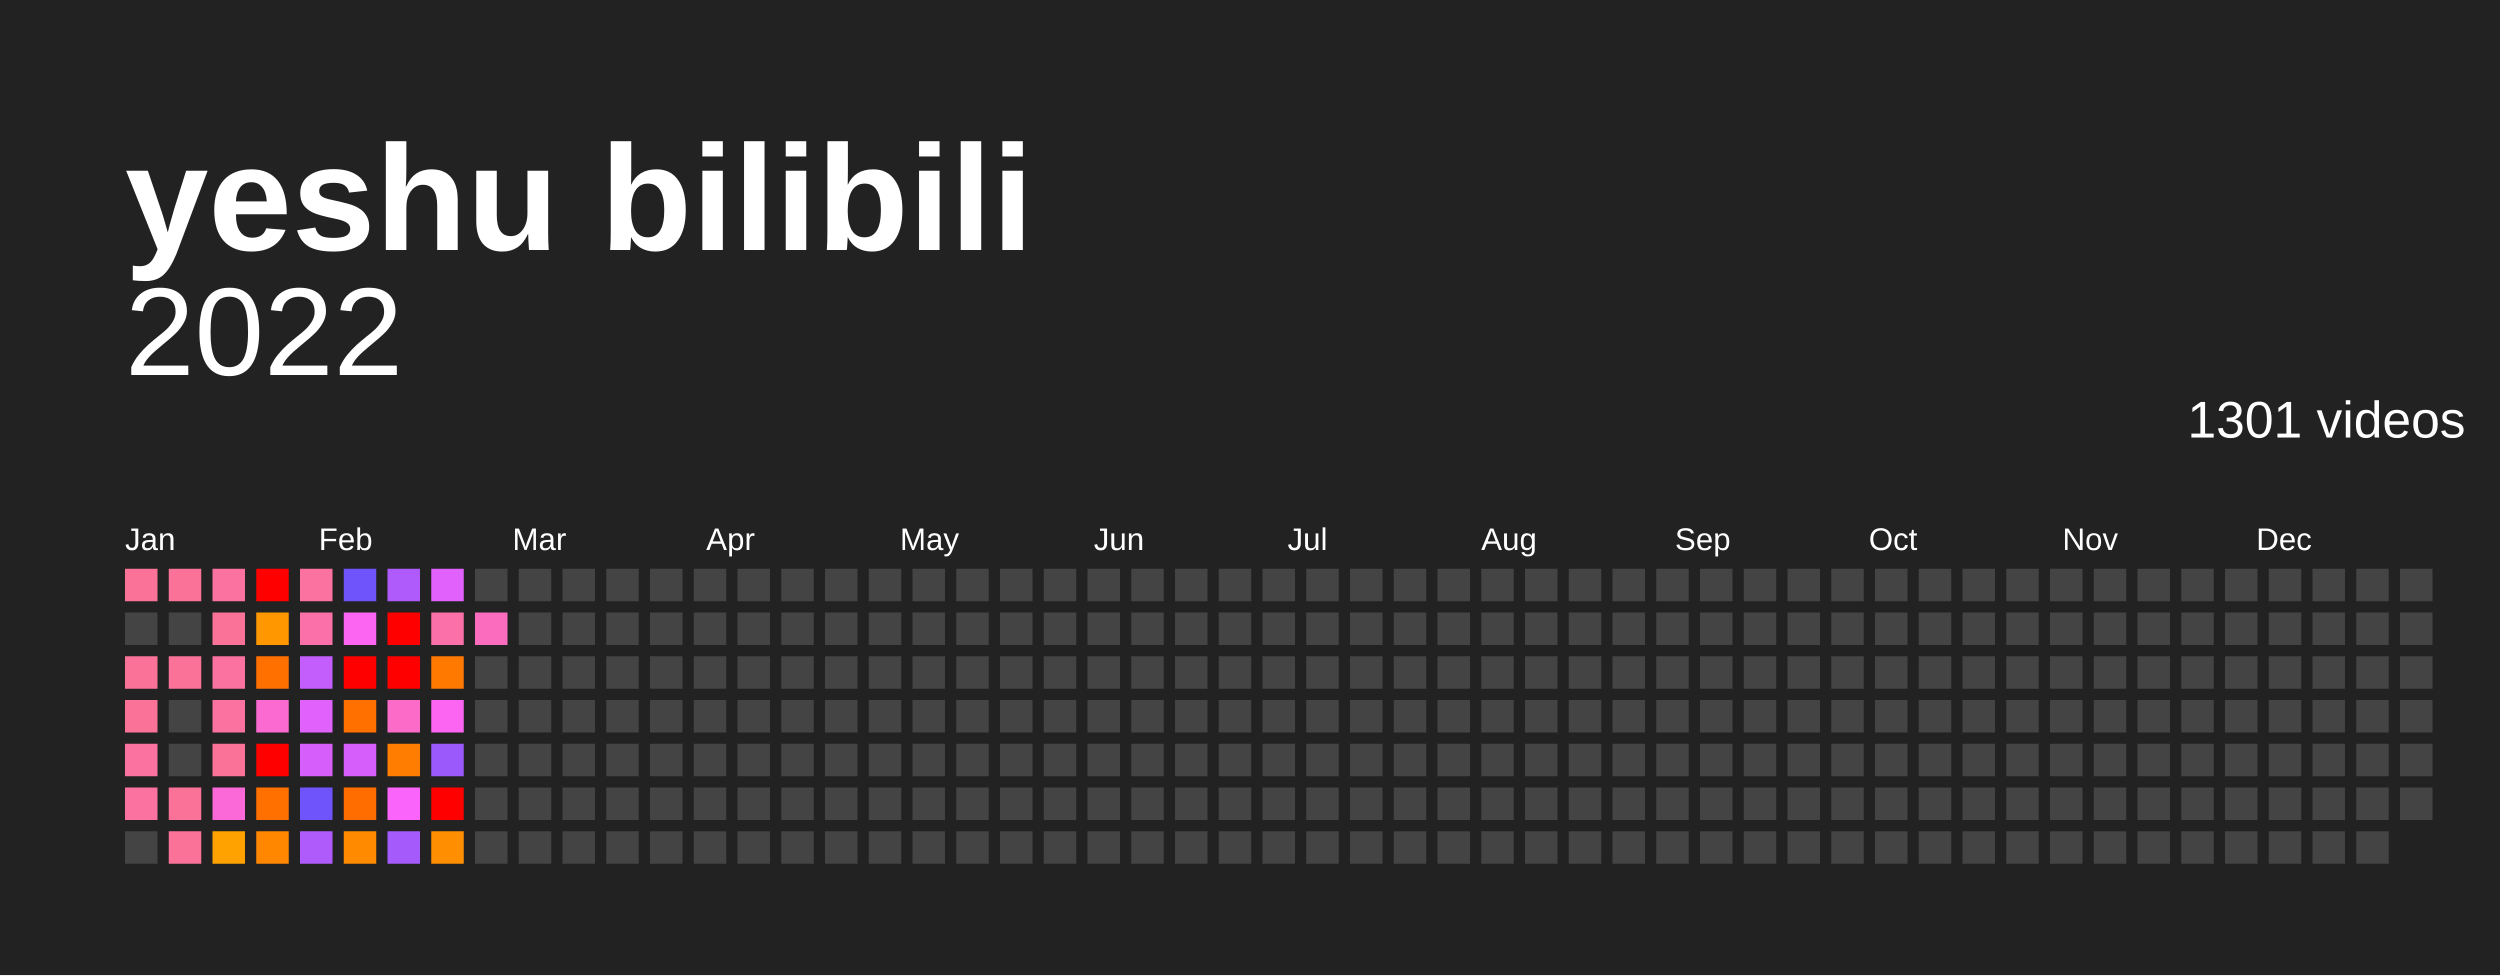
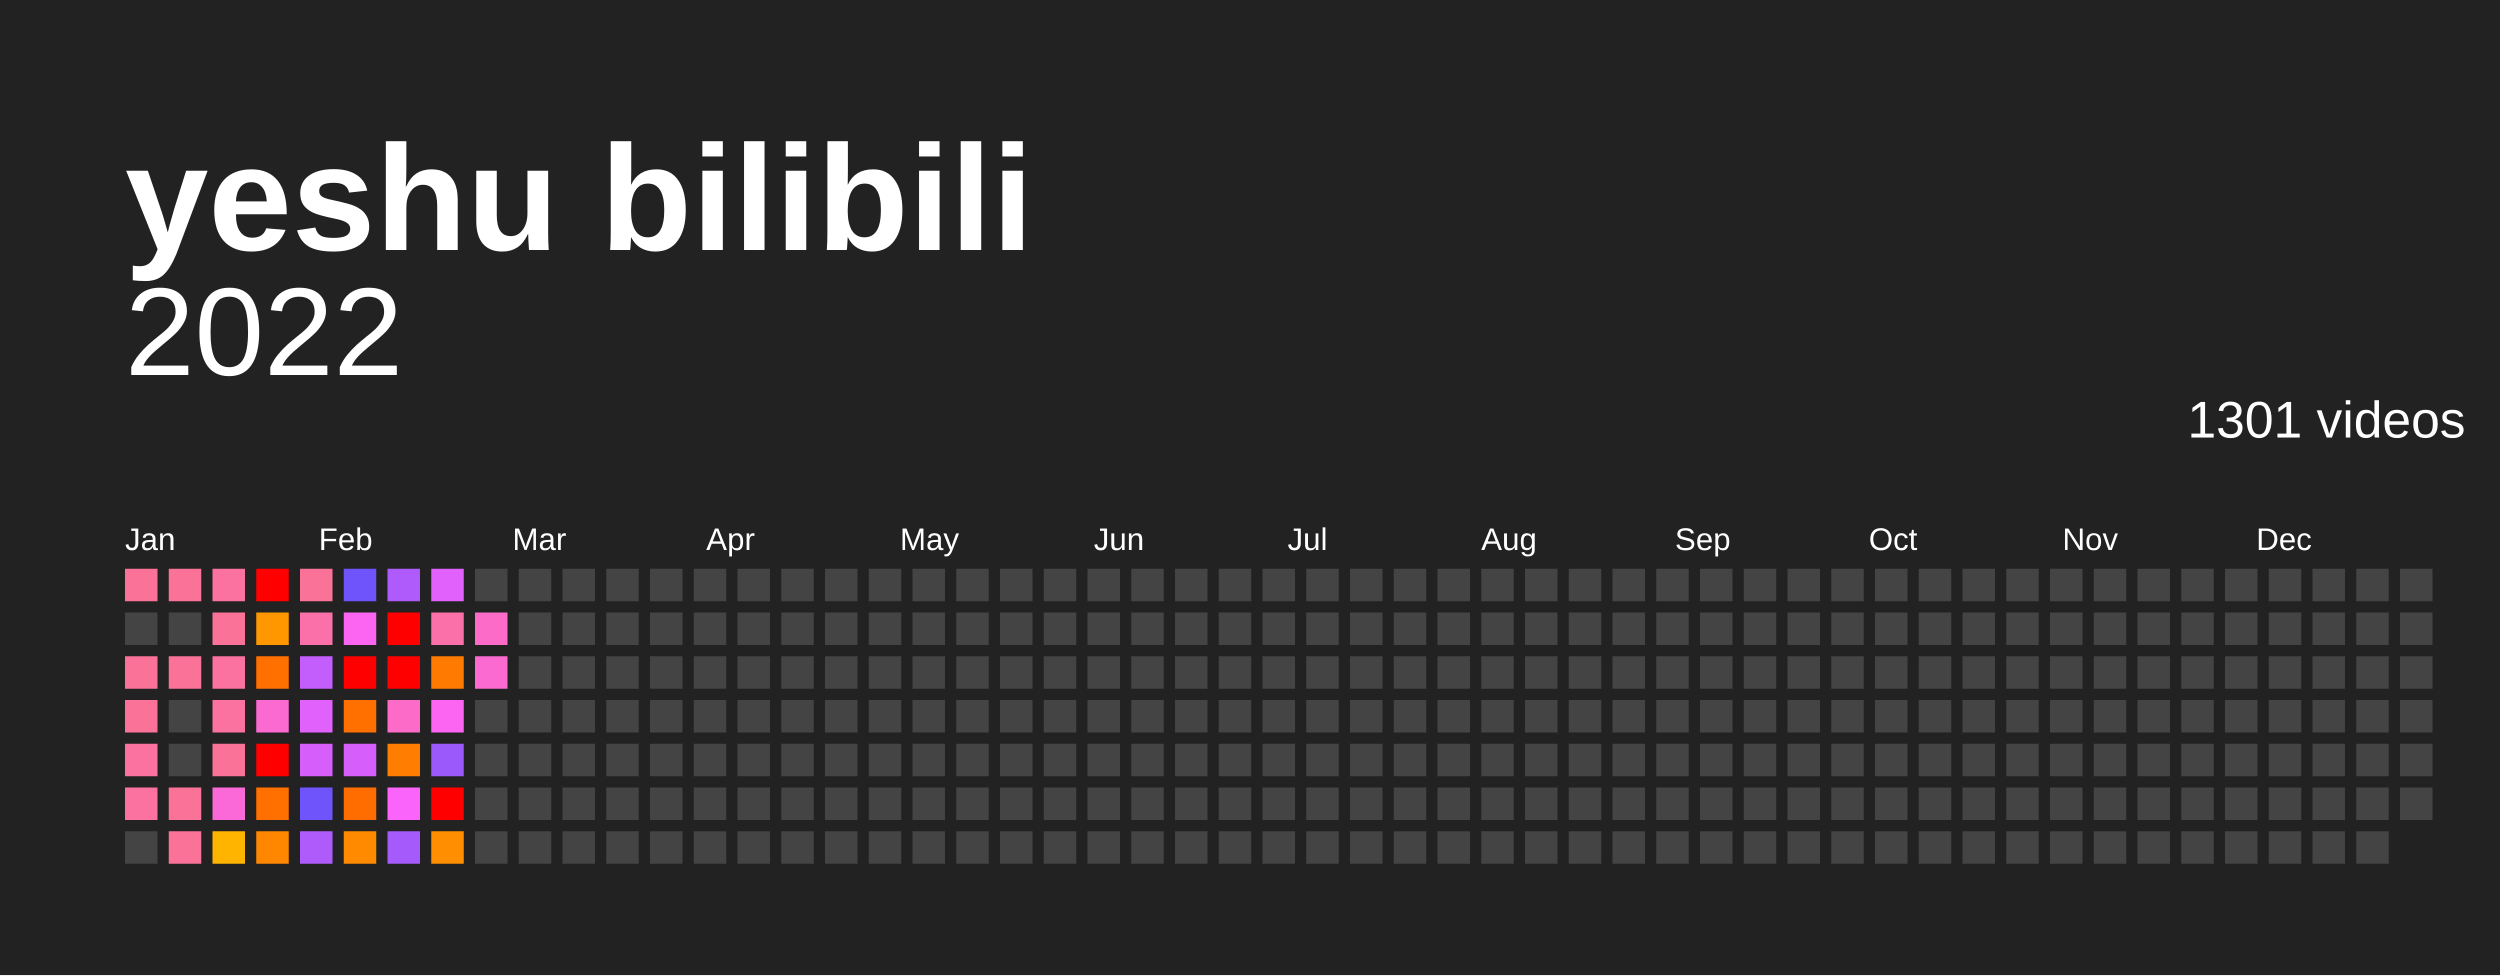
<svg xmlns="http://www.w3.org/2000/svg" baseProfile="full" height="78mm" version="1.1" viewBox="0,0,200,78" width="200mm">
  <defs />
  <rect fill="#222222" height="78" width="200" x="0" y="0" />
  <text fill="#FFFFFF" style="font-size:12px; font-family:Arial; font-weight:bold;" x="10" y="20">yeshu bilibili</text>
  <text alignment-baseline="hanging" fill="#FFFFFF" style="font-size:10.0px; font-family:Arial;" x="10" y="30">2022</text>
  <text alignment-baseline="hanging" fill="#FFFFFF" style="font-size:4.125px; font-family:Arial;" x="175" y="35">1301 videos</text>
  <text fill="#FFFFFF" style="font-size:2.5px; font-family:Arial" x="10.0" y="44">Jan</text>
  <text fill="#FFFFFF" style="font-size:2.5px; font-family:Arial" x="25.5" y="44">Feb</text>
  <text fill="#FFFFFF" style="font-size:2.5px; font-family:Arial" x="41.0" y="44">Mar</text>
  <text fill="#FFFFFF" style="font-size:2.5px; font-family:Arial" x="56.5" y="44">Apr</text>
  <text fill="#FFFFFF" style="font-size:2.5px; font-family:Arial" x="72.0" y="44">May</text>
  <text fill="#FFFFFF" style="font-size:2.5px; font-family:Arial" x="87.5" y="44">Jun</text>
  <text fill="#FFFFFF" style="font-size:2.5px; font-family:Arial" x="103.0" y="44">Jul</text>
  <text fill="#FFFFFF" style="font-size:2.5px; font-family:Arial" x="118.5" y="44">Aug</text>
  <text fill="#FFFFFF" style="font-size:2.5px; font-family:Arial" x="134.0" y="44">Sep</text>
  <text fill="#FFFFFF" style="font-size:2.5px; font-family:Arial" x="149.5" y="44">Oct</text>
  <text fill="#FFFFFF" style="font-size:2.5px; font-family:Arial" x="165.0" y="44">Nov</text>
  <text fill="#FFFFFF" style="font-size:2.5px; font-family:Arial" x="180.5" y="44">Dec</text>
  <rect fill="#fb7299" height="2.6" width="2.6" x="10.0" y="45.5" />
  <rect fill="#444444" height="2.6" width="2.6" x="10.0" y="49.0" />
  <rect fill="#fb7299" height="2.6" width="2.6" x="10.0" y="52.5" />
  <rect fill="#fb7299" height="2.6" width="2.6" x="10.0" y="56.0" />
  <rect fill="#fb71a0" height="2.6" width="2.6" x="10.0" y="59.5" />
  <rect fill="#fb71a0" height="2.6" width="2.6" x="10.0" y="63.0" />
  <rect fill="#444444" height="2.6" width="2.6" x="10.0" y="66.5" />
  <rect fill="#fb7299" height="2.6" width="2.6" x="13.5" y="45.5" />
  <rect fill="#444444" height="2.6" width="2.6" x="13.5" y="49.0" />
  <rect fill="#fb7299" height="2.6" width="2.6" x="13.5" y="52.5" />
  <rect fill="#444444" height="2.6" width="2.6" x="13.5" y="56.0" />
  <rect fill="#444444" height="2.6" width="2.6" x="13.5" y="59.5" />
  <rect fill="#fb7299" height="2.6" width="2.6" x="13.5" y="63.0" />
  <rect fill="#fb7299" height="2.6" width="2.6" x="13.5" y="66.5" />
  <rect fill="#fb71a0" height="2.6" width="2.6" x="17.0" y="45.5" />
  <rect fill="#fb7299" height="2.6" width="2.6" x="17.0" y="49.0" />
  <rect fill="#fb71a0" height="2.6" width="2.6" x="17.0" y="52.5" />
  <rect fill="#fb71a0" height="2.6" width="2.6" x="17.0" y="56.0" />
  <rect fill="#fb7299" height="2.6" width="2.6" x="17.0" y="59.5" />
  <rect fill="#fb69d8" height="2.6" width="2.6" x="17.0" y="63.0" />
-   <rect fill="#ffa200" height="2.6" width="2.6" x="17.0" y="66.5" />
+   <rect fill="#ffb500" height="2.6" width="2.6" x="17.0" y="66.5" />
  <rect fill="red" height="2.6" width="2.6" x="20.5" y="45.5" />
  <rect fill="#ff9700" height="2.6" width="2.6" x="20.5" y="49.0" />
  <rect fill="#ff7000" height="2.6" width="2.6" x="20.5" y="52.5" />
  <rect fill="#fb6ad0" height="2.6" width="2.6" x="20.5" y="56.0" />
  <rect fill="red" height="2.6" width="2.6" x="20.5" y="59.5" />
  <rect fill="#ff7000" height="2.6" width="2.6" x="20.5" y="63.0" />
  <rect fill="#ff8700" height="2.6" width="2.6" x="20.5" y="66.5" />
-   <rect fill="#fb71a0" height="2.6" width="2.6" x="24.0" y="45.5" />
+   <rect fill="#fb7299" height="2.6" width="2.6" x="24.0" y="45.5" />
  <rect fill="#fb70a8" height="2.6" width="2.6" x="24.0" y="49.0" />
  <rect fill="#c35dfb" height="2.6" width="2.6" x="24.0" y="52.5" />
  <rect fill="#e061fb" height="2.6" width="2.6" x="24.0" y="56.0" />
  <rect fill="#d65ffb" height="2.6" width="2.6" x="24.0" y="59.5" />
  <rect fill="#7054fb" height="2.6" width="2.6" x="24.0" y="63.0" />
  <rect fill="#af5bfb" height="2.6" width="2.6" x="24.0" y="66.5" />
  <rect fill="#7054fb" height="2.6" width="2.6" x="27.5" y="45.5" />
  <rect fill="#fb65f2" height="2.6" width="2.6" x="27.5" y="49.0" />
  <rect fill="red" height="2.6" width="2.6" x="27.5" y="52.5" />
  <rect fill="#ff7000" height="2.6" width="2.6" x="27.5" y="56.0" />
  <rect fill="#d65ffb" height="2.6" width="2.6" x="27.5" y="59.5" />
  <rect fill="#ff6d00" height="2.6" width="2.6" x="27.5" y="63.0" />
  <rect fill="#ff8a00" height="2.6" width="2.6" x="27.5" y="66.5" />
  <rect fill="#af5bfb" height="2.6" width="2.6" x="31.0" y="45.5" />
  <rect fill="red" height="2.6" width="2.6" x="31.0" y="49.0" />
  <rect fill="red" height="2.6" width="2.6" x="31.0" y="52.5" />
  <rect fill="#fb6bc7" height="2.6" width="2.6" x="31.0" y="56.0" />
  <rect fill="#ff7d00" height="2.6" width="2.6" x="31.0" y="59.5" />
  <rect fill="#fb64fb" height="2.6" width="2.6" x="31.0" y="63.0" />
  <rect fill="#a55afb" height="2.6" width="2.6" x="31.0" y="66.5" />
  <rect fill="#e061fb" height="2.6" width="2.6" x="34.5" y="45.5" />
  <rect fill="#fb70a8" height="2.6" width="2.6" x="34.5" y="49.0" />
-   <rect fill="#ff7800" height="2.6" width="2.6" x="34.5" y="52.5" />
+   <rect fill="#ff7a00" height="2.6" width="2.6" x="34.5" y="52.5" />
  <rect fill="#fb65f2" height="2.6" width="2.6" x="34.5" y="56.0" />
  <rect fill="#9b58fb" height="2.6" width="2.6" x="34.5" y="59.5" />
  <rect fill="red" height="2.6" width="2.6" x="34.5" y="63.0" />
  <rect fill="#ff8f00" height="2.6" width="2.6" x="34.5" y="66.5" />
  <rect fill="#444444" height="2.6" width="2.6" x="38.0" y="45.5" />
-   <rect fill="#fb6cbf" height="2.6" width="2.6" x="38.0" y="49.0" />
-   <rect fill="#444444" height="2.6" width="2.6" x="38.0" y="52.5" />
+   <rect fill="#fb6bc7" height="2.6" width="2.6" x="38.0" y="49.0" />
+   <rect fill="#fb6ad0" height="2.6" width="2.6" x="38.0" y="52.5" />
  <rect fill="#444444" height="2.6" width="2.6" x="38.0" y="56.0" />
  <rect fill="#444444" height="2.6" width="2.6" x="38.0" y="59.5" />
  <rect fill="#444444" height="2.6" width="2.6" x="38.0" y="63.0" />
  <rect fill="#444444" height="2.6" width="2.6" x="38.0" y="66.5" />
  <rect fill="#444444" height="2.6" width="2.6" x="41.5" y="45.5" />
  <rect fill="#444444" height="2.6" width="2.6" x="41.5" y="49.0" />
  <rect fill="#444444" height="2.6" width="2.6" x="41.5" y="52.5" />
  <rect fill="#444444" height="2.6" width="2.6" x="41.5" y="56.0" />
  <rect fill="#444444" height="2.6" width="2.6" x="41.5" y="59.5" />
  <rect fill="#444444" height="2.6" width="2.6" x="41.5" y="63.0" />
  <rect fill="#444444" height="2.6" width="2.6" x="41.5" y="66.5" />
  <rect fill="#444444" height="2.6" width="2.6" x="45.0" y="45.5" />
  <rect fill="#444444" height="2.6" width="2.6" x="45.0" y="49.0" />
  <rect fill="#444444" height="2.6" width="2.6" x="45.0" y="52.5" />
  <rect fill="#444444" height="2.6" width="2.6" x="45.0" y="56.0" />
  <rect fill="#444444" height="2.6" width="2.6" x="45.0" y="59.5" />
  <rect fill="#444444" height="2.6" width="2.6" x="45.0" y="63.0" />
  <rect fill="#444444" height="2.6" width="2.6" x="45.0" y="66.5" />
  <rect fill="#444444" height="2.6" width="2.6" x="48.5" y="45.5" />
  <rect fill="#444444" height="2.6" width="2.6" x="48.5" y="49.0" />
  <rect fill="#444444" height="2.6" width="2.6" x="48.5" y="52.5" />
  <rect fill="#444444" height="2.6" width="2.6" x="48.5" y="56.0" />
  <rect fill="#444444" height="2.6" width="2.6" x="48.5" y="59.5" />
  <rect fill="#444444" height="2.6" width="2.6" x="48.5" y="63.0" />
  <rect fill="#444444" height="2.6" width="2.6" x="48.5" y="66.5" />
  <rect fill="#444444" height="2.6" width="2.6" x="52.0" y="45.5" />
  <rect fill="#444444" height="2.6" width="2.6" x="52.0" y="49.0" />
  <rect fill="#444444" height="2.6" width="2.6" x="52.0" y="52.5" />
  <rect fill="#444444" height="2.6" width="2.6" x="52.0" y="56.0" />
  <rect fill="#444444" height="2.6" width="2.6" x="52.0" y="59.5" />
  <rect fill="#444444" height="2.6" width="2.6" x="52.0" y="63.0" />
  <rect fill="#444444" height="2.6" width="2.6" x="52.0" y="66.5" />
  <rect fill="#444444" height="2.6" width="2.6" x="55.5" y="45.5" />
  <rect fill="#444444" height="2.6" width="2.6" x="55.5" y="49.0" />
  <rect fill="#444444" height="2.6" width="2.6" x="55.5" y="52.5" />
  <rect fill="#444444" height="2.6" width="2.6" x="55.5" y="56.0" />
  <rect fill="#444444" height="2.6" width="2.6" x="55.5" y="59.5" />
  <rect fill="#444444" height="2.6" width="2.6" x="55.5" y="63.0" />
  <rect fill="#444444" height="2.6" width="2.6" x="55.5" y="66.5" />
  <rect fill="#444444" height="2.6" width="2.6" x="59.0" y="45.5" />
  <rect fill="#444444" height="2.6" width="2.6" x="59.0" y="49.0" />
  <rect fill="#444444" height="2.6" width="2.6" x="59.0" y="52.5" />
  <rect fill="#444444" height="2.6" width="2.6" x="59.0" y="56.0" />
  <rect fill="#444444" height="2.6" width="2.6" x="59.0" y="59.5" />
  <rect fill="#444444" height="2.6" width="2.6" x="59.0" y="63.0" />
  <rect fill="#444444" height="2.6" width="2.6" x="59.0" y="66.5" />
  <rect fill="#444444" height="2.6" width="2.6" x="62.5" y="45.5" />
  <rect fill="#444444" height="2.6" width="2.6" x="62.5" y="49.0" />
  <rect fill="#444444" height="2.6" width="2.6" x="62.5" y="52.5" />
  <rect fill="#444444" height="2.6" width="2.6" x="62.5" y="56.0" />
  <rect fill="#444444" height="2.6" width="2.6" x="62.5" y="59.5" />
  <rect fill="#444444" height="2.6" width="2.6" x="62.5" y="63.0" />
  <rect fill="#444444" height="2.6" width="2.6" x="62.5" y="66.5" />
  <rect fill="#444444" height="2.6" width="2.6" x="66.0" y="45.5" />
  <rect fill="#444444" height="2.6" width="2.6" x="66.0" y="49.0" />
  <rect fill="#444444" height="2.6" width="2.6" x="66.0" y="52.5" />
  <rect fill="#444444" height="2.6" width="2.6" x="66.0" y="56.0" />
  <rect fill="#444444" height="2.6" width="2.6" x="66.0" y="59.5" />
  <rect fill="#444444" height="2.6" width="2.6" x="66.0" y="63.0" />
  <rect fill="#444444" height="2.6" width="2.6" x="66.0" y="66.5" />
  <rect fill="#444444" height="2.6" width="2.6" x="69.5" y="45.5" />
  <rect fill="#444444" height="2.6" width="2.6" x="69.5" y="49.0" />
  <rect fill="#444444" height="2.6" width="2.6" x="69.5" y="52.5" />
  <rect fill="#444444" height="2.6" width="2.6" x="69.5" y="56.0" />
  <rect fill="#444444" height="2.6" width="2.6" x="69.5" y="59.5" />
  <rect fill="#444444" height="2.6" width="2.6" x="69.5" y="63.0" />
  <rect fill="#444444" height="2.6" width="2.6" x="69.5" y="66.5" />
  <rect fill="#444444" height="2.6" width="2.6" x="73.0" y="45.5" />
  <rect fill="#444444" height="2.6" width="2.6" x="73.0" y="49.0" />
  <rect fill="#444444" height="2.6" width="2.6" x="73.0" y="52.5" />
  <rect fill="#444444" height="2.6" width="2.6" x="73.0" y="56.0" />
  <rect fill="#444444" height="2.6" width="2.6" x="73.0" y="59.5" />
  <rect fill="#444444" height="2.6" width="2.6" x="73.0" y="63.0" />
  <rect fill="#444444" height="2.6" width="2.6" x="73.0" y="66.5" />
  <rect fill="#444444" height="2.6" width="2.6" x="76.5" y="45.5" />
  <rect fill="#444444" height="2.6" width="2.6" x="76.5" y="49.0" />
  <rect fill="#444444" height="2.6" width="2.6" x="76.5" y="52.5" />
  <rect fill="#444444" height="2.6" width="2.6" x="76.5" y="56.0" />
  <rect fill="#444444" height="2.6" width="2.6" x="76.5" y="59.5" />
  <rect fill="#444444" height="2.6" width="2.6" x="76.5" y="63.0" />
  <rect fill="#444444" height="2.6" width="2.6" x="76.5" y="66.5" />
  <rect fill="#444444" height="2.6" width="2.6" x="80.0" y="45.5" />
  <rect fill="#444444" height="2.6" width="2.6" x="80.0" y="49.0" />
  <rect fill="#444444" height="2.6" width="2.6" x="80.0" y="52.5" />
  <rect fill="#444444" height="2.6" width="2.6" x="80.0" y="56.0" />
  <rect fill="#444444" height="2.6" width="2.6" x="80.0" y="59.5" />
  <rect fill="#444444" height="2.6" width="2.6" x="80.0" y="63.0" />
  <rect fill="#444444" height="2.6" width="2.6" x="80.0" y="66.5" />
  <rect fill="#444444" height="2.6" width="2.6" x="83.5" y="45.5" />
  <rect fill="#444444" height="2.6" width="2.6" x="83.5" y="49.0" />
  <rect fill="#444444" height="2.6" width="2.6" x="83.5" y="52.5" />
  <rect fill="#444444" height="2.6" width="2.6" x="83.5" y="56.0" />
  <rect fill="#444444" height="2.6" width="2.6" x="83.5" y="59.5" />
  <rect fill="#444444" height="2.6" width="2.6" x="83.5" y="63.0" />
  <rect fill="#444444" height="2.6" width="2.6" x="83.5" y="66.5" />
  <rect fill="#444444" height="2.6" width="2.6" x="87.0" y="45.5" />
  <rect fill="#444444" height="2.6" width="2.6" x="87.0" y="49.0" />
  <rect fill="#444444" height="2.6" width="2.6" x="87.0" y="52.5" />
  <rect fill="#444444" height="2.6" width="2.6" x="87.0" y="56.0" />
  <rect fill="#444444" height="2.6" width="2.6" x="87.0" y="59.5" />
  <rect fill="#444444" height="2.6" width="2.6" x="87.0" y="63.0" />
  <rect fill="#444444" height="2.6" width="2.6" x="87.0" y="66.5" />
  <rect fill="#444444" height="2.6" width="2.6" x="90.5" y="45.5" />
  <rect fill="#444444" height="2.6" width="2.6" x="90.5" y="49.0" />
  <rect fill="#444444" height="2.6" width="2.6" x="90.5" y="52.5" />
  <rect fill="#444444" height="2.6" width="2.6" x="90.5" y="56.0" />
  <rect fill="#444444" height="2.6" width="2.6" x="90.5" y="59.5" />
  <rect fill="#444444" height="2.6" width="2.6" x="90.5" y="63.0" />
  <rect fill="#444444" height="2.6" width="2.6" x="90.5" y="66.5" />
  <rect fill="#444444" height="2.6" width="2.6" x="94.0" y="45.5" />
  <rect fill="#444444" height="2.6" width="2.6" x="94.0" y="49.0" />
  <rect fill="#444444" height="2.6" width="2.6" x="94.0" y="52.5" />
  <rect fill="#444444" height="2.6" width="2.6" x="94.0" y="56.0" />
  <rect fill="#444444" height="2.6" width="2.6" x="94.0" y="59.5" />
  <rect fill="#444444" height="2.6" width="2.6" x="94.0" y="63.0" />
  <rect fill="#444444" height="2.6" width="2.6" x="94.0" y="66.5" />
  <rect fill="#444444" height="2.6" width="2.6" x="97.5" y="45.5" />
  <rect fill="#444444" height="2.6" width="2.6" x="97.5" y="49.0" />
  <rect fill="#444444" height="2.6" width="2.6" x="97.5" y="52.5" />
  <rect fill="#444444" height="2.6" width="2.6" x="97.5" y="56.0" />
  <rect fill="#444444" height="2.6" width="2.6" x="97.5" y="59.5" />
  <rect fill="#444444" height="2.6" width="2.6" x="97.5" y="63.0" />
  <rect fill="#444444" height="2.6" width="2.6" x="97.5" y="66.5" />
  <rect fill="#444444" height="2.6" width="2.6" x="101.0" y="45.5" />
  <rect fill="#444444" height="2.6" width="2.6" x="101.0" y="49.0" />
  <rect fill="#444444" height="2.6" width="2.6" x="101.0" y="52.5" />
  <rect fill="#444444" height="2.6" width="2.6" x="101.0" y="56.0" />
  <rect fill="#444444" height="2.6" width="2.6" x="101.0" y="59.5" />
  <rect fill="#444444" height="2.6" width="2.6" x="101.0" y="63.0" />
  <rect fill="#444444" height="2.6" width="2.6" x="101.0" y="66.5" />
  <rect fill="#444444" height="2.6" width="2.6" x="104.5" y="45.5" />
  <rect fill="#444444" height="2.6" width="2.6" x="104.5" y="49.0" />
  <rect fill="#444444" height="2.6" width="2.6" x="104.5" y="52.5" />
  <rect fill="#444444" height="2.6" width="2.6" x="104.5" y="56.0" />
  <rect fill="#444444" height="2.6" width="2.6" x="104.5" y="59.5" />
  <rect fill="#444444" height="2.6" width="2.6" x="104.5" y="63.0" />
  <rect fill="#444444" height="2.6" width="2.6" x="104.5" y="66.5" />
  <rect fill="#444444" height="2.6" width="2.6" x="108.0" y="45.5" />
  <rect fill="#444444" height="2.6" width="2.6" x="108.0" y="49.0" />
  <rect fill="#444444" height="2.6" width="2.6" x="108.0" y="52.5" />
  <rect fill="#444444" height="2.6" width="2.6" x="108.0" y="56.0" />
  <rect fill="#444444" height="2.6" width="2.6" x="108.0" y="59.5" />
  <rect fill="#444444" height="2.6" width="2.6" x="108.0" y="63.0" />
  <rect fill="#444444" height="2.6" width="2.6" x="108.0" y="66.5" />
  <rect fill="#444444" height="2.6" width="2.6" x="111.5" y="45.5" />
  <rect fill="#444444" height="2.6" width="2.6" x="111.5" y="49.0" />
  <rect fill="#444444" height="2.6" width="2.6" x="111.5" y="52.5" />
  <rect fill="#444444" height="2.6" width="2.6" x="111.5" y="56.0" />
  <rect fill="#444444" height="2.6" width="2.6" x="111.5" y="59.5" />
  <rect fill="#444444" height="2.6" width="2.6" x="111.5" y="63.0" />
  <rect fill="#444444" height="2.6" width="2.6" x="111.5" y="66.5" />
  <rect fill="#444444" height="2.6" width="2.6" x="115.0" y="45.5" />
  <rect fill="#444444" height="2.6" width="2.6" x="115.0" y="49.0" />
  <rect fill="#444444" height="2.6" width="2.6" x="115.0" y="52.5" />
  <rect fill="#444444" height="2.6" width="2.6" x="115.0" y="56.0" />
  <rect fill="#444444" height="2.6" width="2.6" x="115.0" y="59.5" />
  <rect fill="#444444" height="2.6" width="2.6" x="115.0" y="63.0" />
  <rect fill="#444444" height="2.6" width="2.6" x="115.0" y="66.5" />
  <rect fill="#444444" height="2.6" width="2.6" x="118.5" y="45.5" />
  <rect fill="#444444" height="2.6" width="2.6" x="118.5" y="49.0" />
  <rect fill="#444444" height="2.6" width="2.6" x="118.5" y="52.5" />
  <rect fill="#444444" height="2.6" width="2.6" x="118.5" y="56.0" />
  <rect fill="#444444" height="2.6" width="2.6" x="118.5" y="59.5" />
  <rect fill="#444444" height="2.6" width="2.6" x="118.5" y="63.0" />
  <rect fill="#444444" height="2.6" width="2.6" x="118.5" y="66.5" />
  <rect fill="#444444" height="2.6" width="2.6" x="122.0" y="45.5" />
  <rect fill="#444444" height="2.6" width="2.6" x="122.0" y="49.0" />
  <rect fill="#444444" height="2.6" width="2.6" x="122.0" y="52.5" />
  <rect fill="#444444" height="2.6" width="2.6" x="122.0" y="56.0" />
  <rect fill="#444444" height="2.6" width="2.6" x="122.0" y="59.5" />
  <rect fill="#444444" height="2.6" width="2.6" x="122.0" y="63.0" />
  <rect fill="#444444" height="2.6" width="2.6" x="122.0" y="66.5" />
  <rect fill="#444444" height="2.6" width="2.6" x="125.5" y="45.5" />
  <rect fill="#444444" height="2.6" width="2.6" x="125.5" y="49.0" />
  <rect fill="#444444" height="2.6" width="2.6" x="125.5" y="52.5" />
  <rect fill="#444444" height="2.6" width="2.6" x="125.5" y="56.0" />
  <rect fill="#444444" height="2.6" width="2.6" x="125.5" y="59.5" />
  <rect fill="#444444" height="2.6" width="2.6" x="125.5" y="63.0" />
  <rect fill="#444444" height="2.6" width="2.6" x="125.5" y="66.5" />
  <rect fill="#444444" height="2.6" width="2.6" x="129.0" y="45.5" />
  <rect fill="#444444" height="2.6" width="2.6" x="129.0" y="49.0" />
  <rect fill="#444444" height="2.6" width="2.6" x="129.0" y="52.5" />
  <rect fill="#444444" height="2.6" width="2.6" x="129.0" y="56.0" />
  <rect fill="#444444" height="2.6" width="2.6" x="129.0" y="59.5" />
  <rect fill="#444444" height="2.6" width="2.6" x="129.0" y="63.0" />
  <rect fill="#444444" height="2.6" width="2.6" x="129.0" y="66.5" />
  <rect fill="#444444" height="2.6" width="2.6" x="132.5" y="45.5" />
  <rect fill="#444444" height="2.6" width="2.6" x="132.5" y="49.0" />
  <rect fill="#444444" height="2.6" width="2.6" x="132.5" y="52.5" />
  <rect fill="#444444" height="2.6" width="2.6" x="132.5" y="56.0" />
  <rect fill="#444444" height="2.6" width="2.6" x="132.5" y="59.5" />
  <rect fill="#444444" height="2.6" width="2.6" x="132.5" y="63.0" />
  <rect fill="#444444" height="2.6" width="2.6" x="132.5" y="66.5" />
  <rect fill="#444444" height="2.6" width="2.6" x="136.0" y="45.5" />
  <rect fill="#444444" height="2.6" width="2.6" x="136.0" y="49.0" />
  <rect fill="#444444" height="2.6" width="2.6" x="136.0" y="52.5" />
  <rect fill="#444444" height="2.6" width="2.6" x="136.0" y="56.0" />
  <rect fill="#444444" height="2.6" width="2.6" x="136.0" y="59.5" />
  <rect fill="#444444" height="2.6" width="2.6" x="136.0" y="63.0" />
  <rect fill="#444444" height="2.6" width="2.6" x="136.0" y="66.5" />
  <rect fill="#444444" height="2.6" width="2.6" x="139.5" y="45.5" />
  <rect fill="#444444" height="2.6" width="2.6" x="139.5" y="49.0" />
  <rect fill="#444444" height="2.6" width="2.6" x="139.5" y="52.5" />
  <rect fill="#444444" height="2.6" width="2.6" x="139.5" y="56.0" />
  <rect fill="#444444" height="2.6" width="2.6" x="139.5" y="59.5" />
  <rect fill="#444444" height="2.6" width="2.6" x="139.5" y="63.0" />
  <rect fill="#444444" height="2.6" width="2.6" x="139.5" y="66.5" />
  <rect fill="#444444" height="2.6" width="2.6" x="143.0" y="45.5" />
  <rect fill="#444444" height="2.6" width="2.6" x="143.0" y="49.0" />
  <rect fill="#444444" height="2.6" width="2.6" x="143.0" y="52.5" />
  <rect fill="#444444" height="2.6" width="2.6" x="143.0" y="56.0" />
  <rect fill="#444444" height="2.6" width="2.6" x="143.0" y="59.5" />
  <rect fill="#444444" height="2.6" width="2.6" x="143.0" y="63.0" />
  <rect fill="#444444" height="2.6" width="2.6" x="143.0" y="66.5" />
  <rect fill="#444444" height="2.6" width="2.6" x="146.5" y="45.5" />
  <rect fill="#444444" height="2.6" width="2.6" x="146.5" y="49.0" />
  <rect fill="#444444" height="2.6" width="2.6" x="146.5" y="52.5" />
  <rect fill="#444444" height="2.6" width="2.6" x="146.5" y="56.0" />
  <rect fill="#444444" height="2.6" width="2.6" x="146.5" y="59.5" />
  <rect fill="#444444" height="2.6" width="2.6" x="146.5" y="63.0" />
  <rect fill="#444444" height="2.6" width="2.6" x="146.5" y="66.5" />
  <rect fill="#444444" height="2.6" width="2.6" x="150.0" y="45.5" />
  <rect fill="#444444" height="2.6" width="2.6" x="150.0" y="49.0" />
  <rect fill="#444444" height="2.6" width="2.6" x="150.0" y="52.5" />
  <rect fill="#444444" height="2.6" width="2.6" x="150.0" y="56.0" />
  <rect fill="#444444" height="2.6" width="2.6" x="150.0" y="59.5" />
  <rect fill="#444444" height="2.6" width="2.6" x="150.0" y="63.0" />
  <rect fill="#444444" height="2.6" width="2.6" x="150.0" y="66.5" />
  <rect fill="#444444" height="2.6" width="2.6" x="153.5" y="45.5" />
  <rect fill="#444444" height="2.6" width="2.6" x="153.5" y="49.0" />
  <rect fill="#444444" height="2.6" width="2.6" x="153.5" y="52.5" />
  <rect fill="#444444" height="2.6" width="2.6" x="153.5" y="56.0" />
  <rect fill="#444444" height="2.6" width="2.6" x="153.5" y="59.5" />
  <rect fill="#444444" height="2.6" width="2.6" x="153.5" y="63.0" />
  <rect fill="#444444" height="2.6" width="2.6" x="153.5" y="66.5" />
  <rect fill="#444444" height="2.6" width="2.6" x="157.0" y="45.5" />
  <rect fill="#444444" height="2.6" width="2.6" x="157.0" y="49.0" />
  <rect fill="#444444" height="2.6" width="2.6" x="157.0" y="52.5" />
  <rect fill="#444444" height="2.6" width="2.6" x="157.0" y="56.0" />
  <rect fill="#444444" height="2.6" width="2.6" x="157.0" y="59.5" />
  <rect fill="#444444" height="2.6" width="2.6" x="157.0" y="63.0" />
  <rect fill="#444444" height="2.6" width="2.6" x="157.0" y="66.5" />
  <rect fill="#444444" height="2.6" width="2.6" x="160.5" y="45.5" />
  <rect fill="#444444" height="2.6" width="2.6" x="160.5" y="49.0" />
  <rect fill="#444444" height="2.6" width="2.6" x="160.5" y="52.5" />
  <rect fill="#444444" height="2.6" width="2.6" x="160.5" y="56.0" />
  <rect fill="#444444" height="2.6" width="2.6" x="160.5" y="59.5" />
  <rect fill="#444444" height="2.6" width="2.6" x="160.5" y="63.0" />
  <rect fill="#444444" height="2.6" width="2.6" x="160.5" y="66.5" />
  <rect fill="#444444" height="2.6" width="2.6" x="164.0" y="45.5" />
  <rect fill="#444444" height="2.6" width="2.6" x="164.0" y="49.0" />
  <rect fill="#444444" height="2.6" width="2.6" x="164.0" y="52.5" />
  <rect fill="#444444" height="2.6" width="2.6" x="164.0" y="56.0" />
  <rect fill="#444444" height="2.6" width="2.6" x="164.0" y="59.5" />
  <rect fill="#444444" height="2.6" width="2.6" x="164.0" y="63.0" />
  <rect fill="#444444" height="2.6" width="2.6" x="164.0" y="66.5" />
  <rect fill="#444444" height="2.6" width="2.6" x="167.5" y="45.5" />
  <rect fill="#444444" height="2.6" width="2.6" x="167.5" y="49.0" />
  <rect fill="#444444" height="2.6" width="2.6" x="167.5" y="52.5" />
  <rect fill="#444444" height="2.6" width="2.6" x="167.5" y="56.0" />
  <rect fill="#444444" height="2.6" width="2.6" x="167.5" y="59.5" />
  <rect fill="#444444" height="2.6" width="2.6" x="167.5" y="63.0" />
  <rect fill="#444444" height="2.6" width="2.6" x="167.5" y="66.5" />
  <rect fill="#444444" height="2.6" width="2.6" x="171.0" y="45.5" />
  <rect fill="#444444" height="2.6" width="2.6" x="171.0" y="49.0" />
  <rect fill="#444444" height="2.6" width="2.6" x="171.0" y="52.5" />
  <rect fill="#444444" height="2.6" width="2.6" x="171.0" y="56.0" />
  <rect fill="#444444" height="2.6" width="2.6" x="171.0" y="59.5" />
  <rect fill="#444444" height="2.6" width="2.6" x="171.0" y="63.0" />
  <rect fill="#444444" height="2.6" width="2.6" x="171.0" y="66.5" />
  <rect fill="#444444" height="2.6" width="2.6" x="174.5" y="45.5" />
  <rect fill="#444444" height="2.6" width="2.6" x="174.5" y="49.0" />
  <rect fill="#444444" height="2.6" width="2.6" x="174.5" y="52.5" />
  <rect fill="#444444" height="2.6" width="2.6" x="174.5" y="56.0" />
  <rect fill="#444444" height="2.6" width="2.6" x="174.5" y="59.5" />
  <rect fill="#444444" height="2.6" width="2.6" x="174.5" y="63.0" />
  <rect fill="#444444" height="2.6" width="2.6" x="174.5" y="66.5" />
  <rect fill="#444444" height="2.6" width="2.6" x="178.0" y="45.5" />
  <rect fill="#444444" height="2.6" width="2.6" x="178.0" y="49.0" />
  <rect fill="#444444" height="2.6" width="2.6" x="178.0" y="52.5" />
  <rect fill="#444444" height="2.6" width="2.6" x="178.0" y="56.0" />
  <rect fill="#444444" height="2.6" width="2.6" x="178.0" y="59.5" />
  <rect fill="#444444" height="2.6" width="2.6" x="178.0" y="63.0" />
  <rect fill="#444444" height="2.6" width="2.6" x="178.0" y="66.5" />
  <rect fill="#444444" height="2.6" width="2.6" x="181.5" y="45.5" />
  <rect fill="#444444" height="2.6" width="2.6" x="181.5" y="49.0" />
  <rect fill="#444444" height="2.6" width="2.6" x="181.5" y="52.5" />
  <rect fill="#444444" height="2.6" width="2.6" x="181.5" y="56.0" />
  <rect fill="#444444" height="2.6" width="2.6" x="181.5" y="59.5" />
  <rect fill="#444444" height="2.6" width="2.6" x="181.5" y="63.0" />
  <rect fill="#444444" height="2.6" width="2.6" x="181.5" y="66.5" />
  <rect fill="#444444" height="2.6" width="2.6" x="185.0" y="45.5" />
  <rect fill="#444444" height="2.6" width="2.6" x="185.0" y="49.0" />
  <rect fill="#444444" height="2.6" width="2.6" x="185.0" y="52.5" />
  <rect fill="#444444" height="2.6" width="2.6" x="185.0" y="56.0" />
  <rect fill="#444444" height="2.6" width="2.6" x="185.0" y="59.5" />
  <rect fill="#444444" height="2.6" width="2.6" x="185.0" y="63.0" />
  <rect fill="#444444" height="2.6" width="2.6" x="185.0" y="66.5" />
  <rect fill="#444444" height="2.6" width="2.6" x="188.5" y="45.5" />
  <rect fill="#444444" height="2.6" width="2.6" x="188.5" y="49.0" />
  <rect fill="#444444" height="2.6" width="2.6" x="188.5" y="52.5" />
  <rect fill="#444444" height="2.6" width="2.6" x="188.5" y="56.0" />
  <rect fill="#444444" height="2.6" width="2.6" x="188.5" y="59.5" />
  <rect fill="#444444" height="2.6" width="2.6" x="188.5" y="63.0" />
  <rect fill="#444444" height="2.6" width="2.6" x="188.5" y="66.5" />
  <rect fill="#444444" height="2.6" width="2.6" x="192.0" y="45.5" />
  <rect fill="#444444" height="2.6" width="2.6" x="192.0" y="49.0" />
  <rect fill="#444444" height="2.6" width="2.6" x="192.0" y="52.5" />
  <rect fill="#444444" height="2.6" width="2.6" x="192.0" y="56.0" />
  <rect fill="#444444" height="2.6" width="2.6" x="192.0" y="59.5" />
  <rect fill="#444444" height="2.6" width="2.6" x="192.0" y="63.0" />
</svg>
